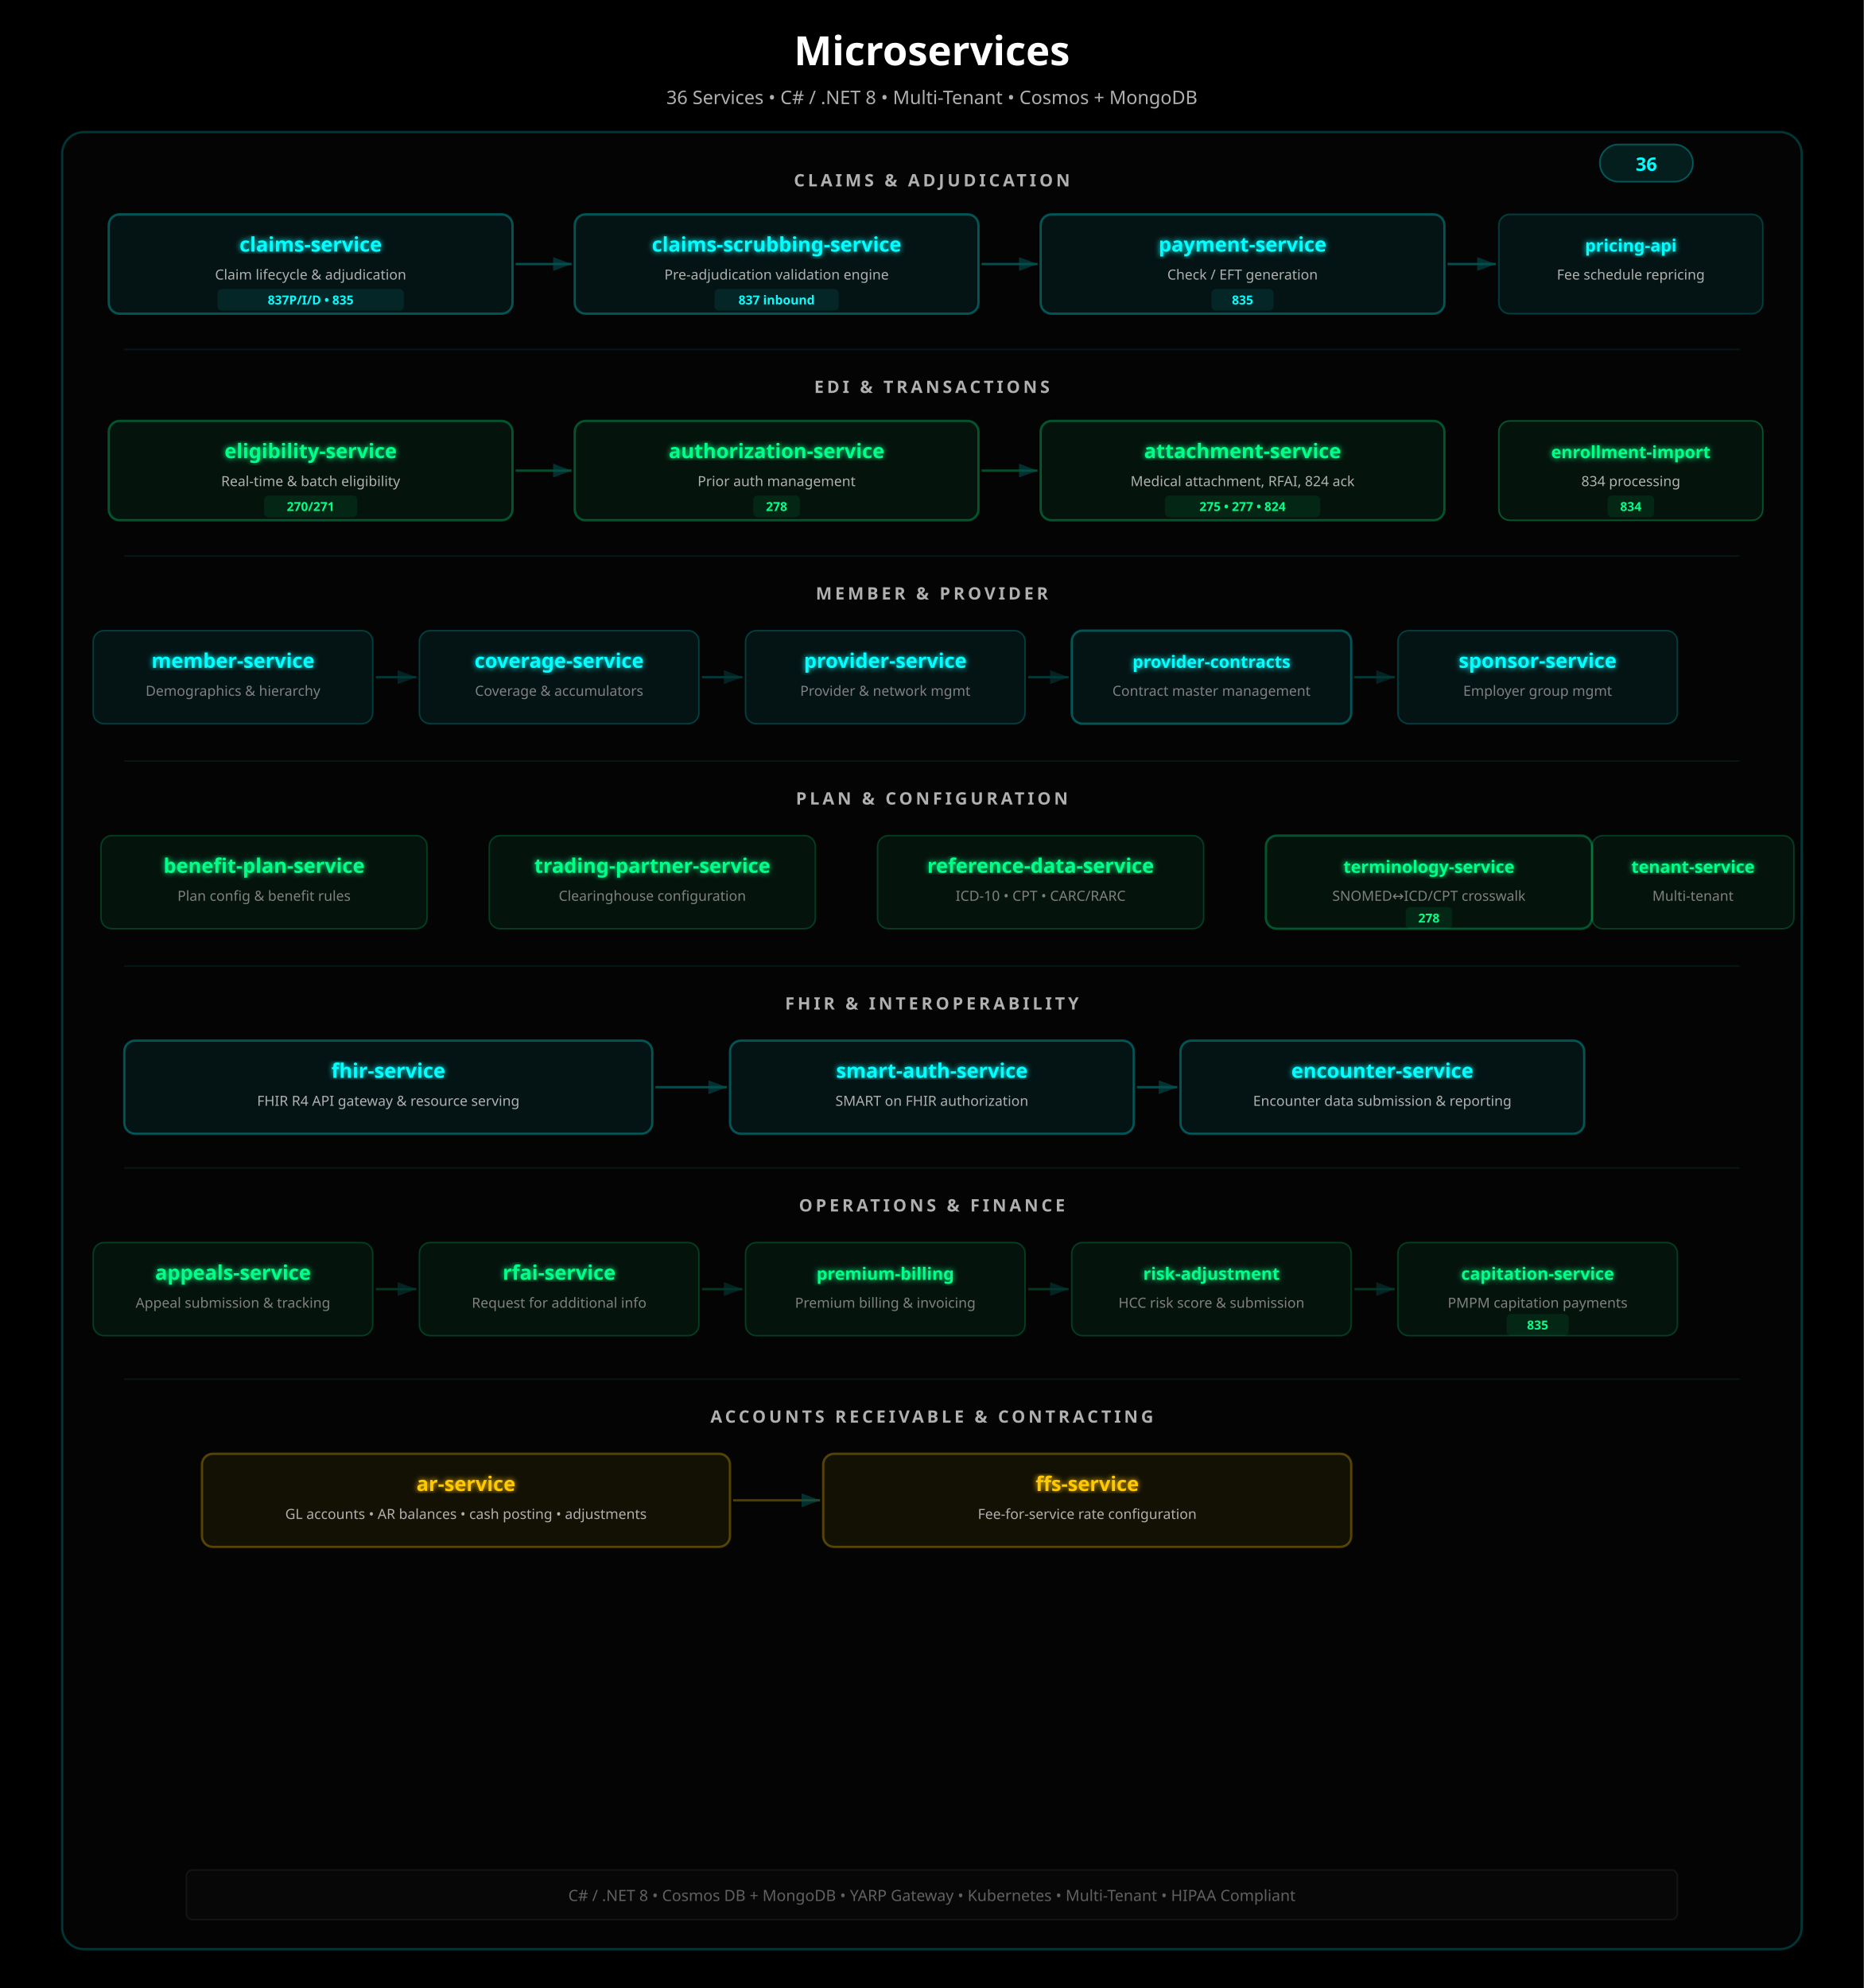
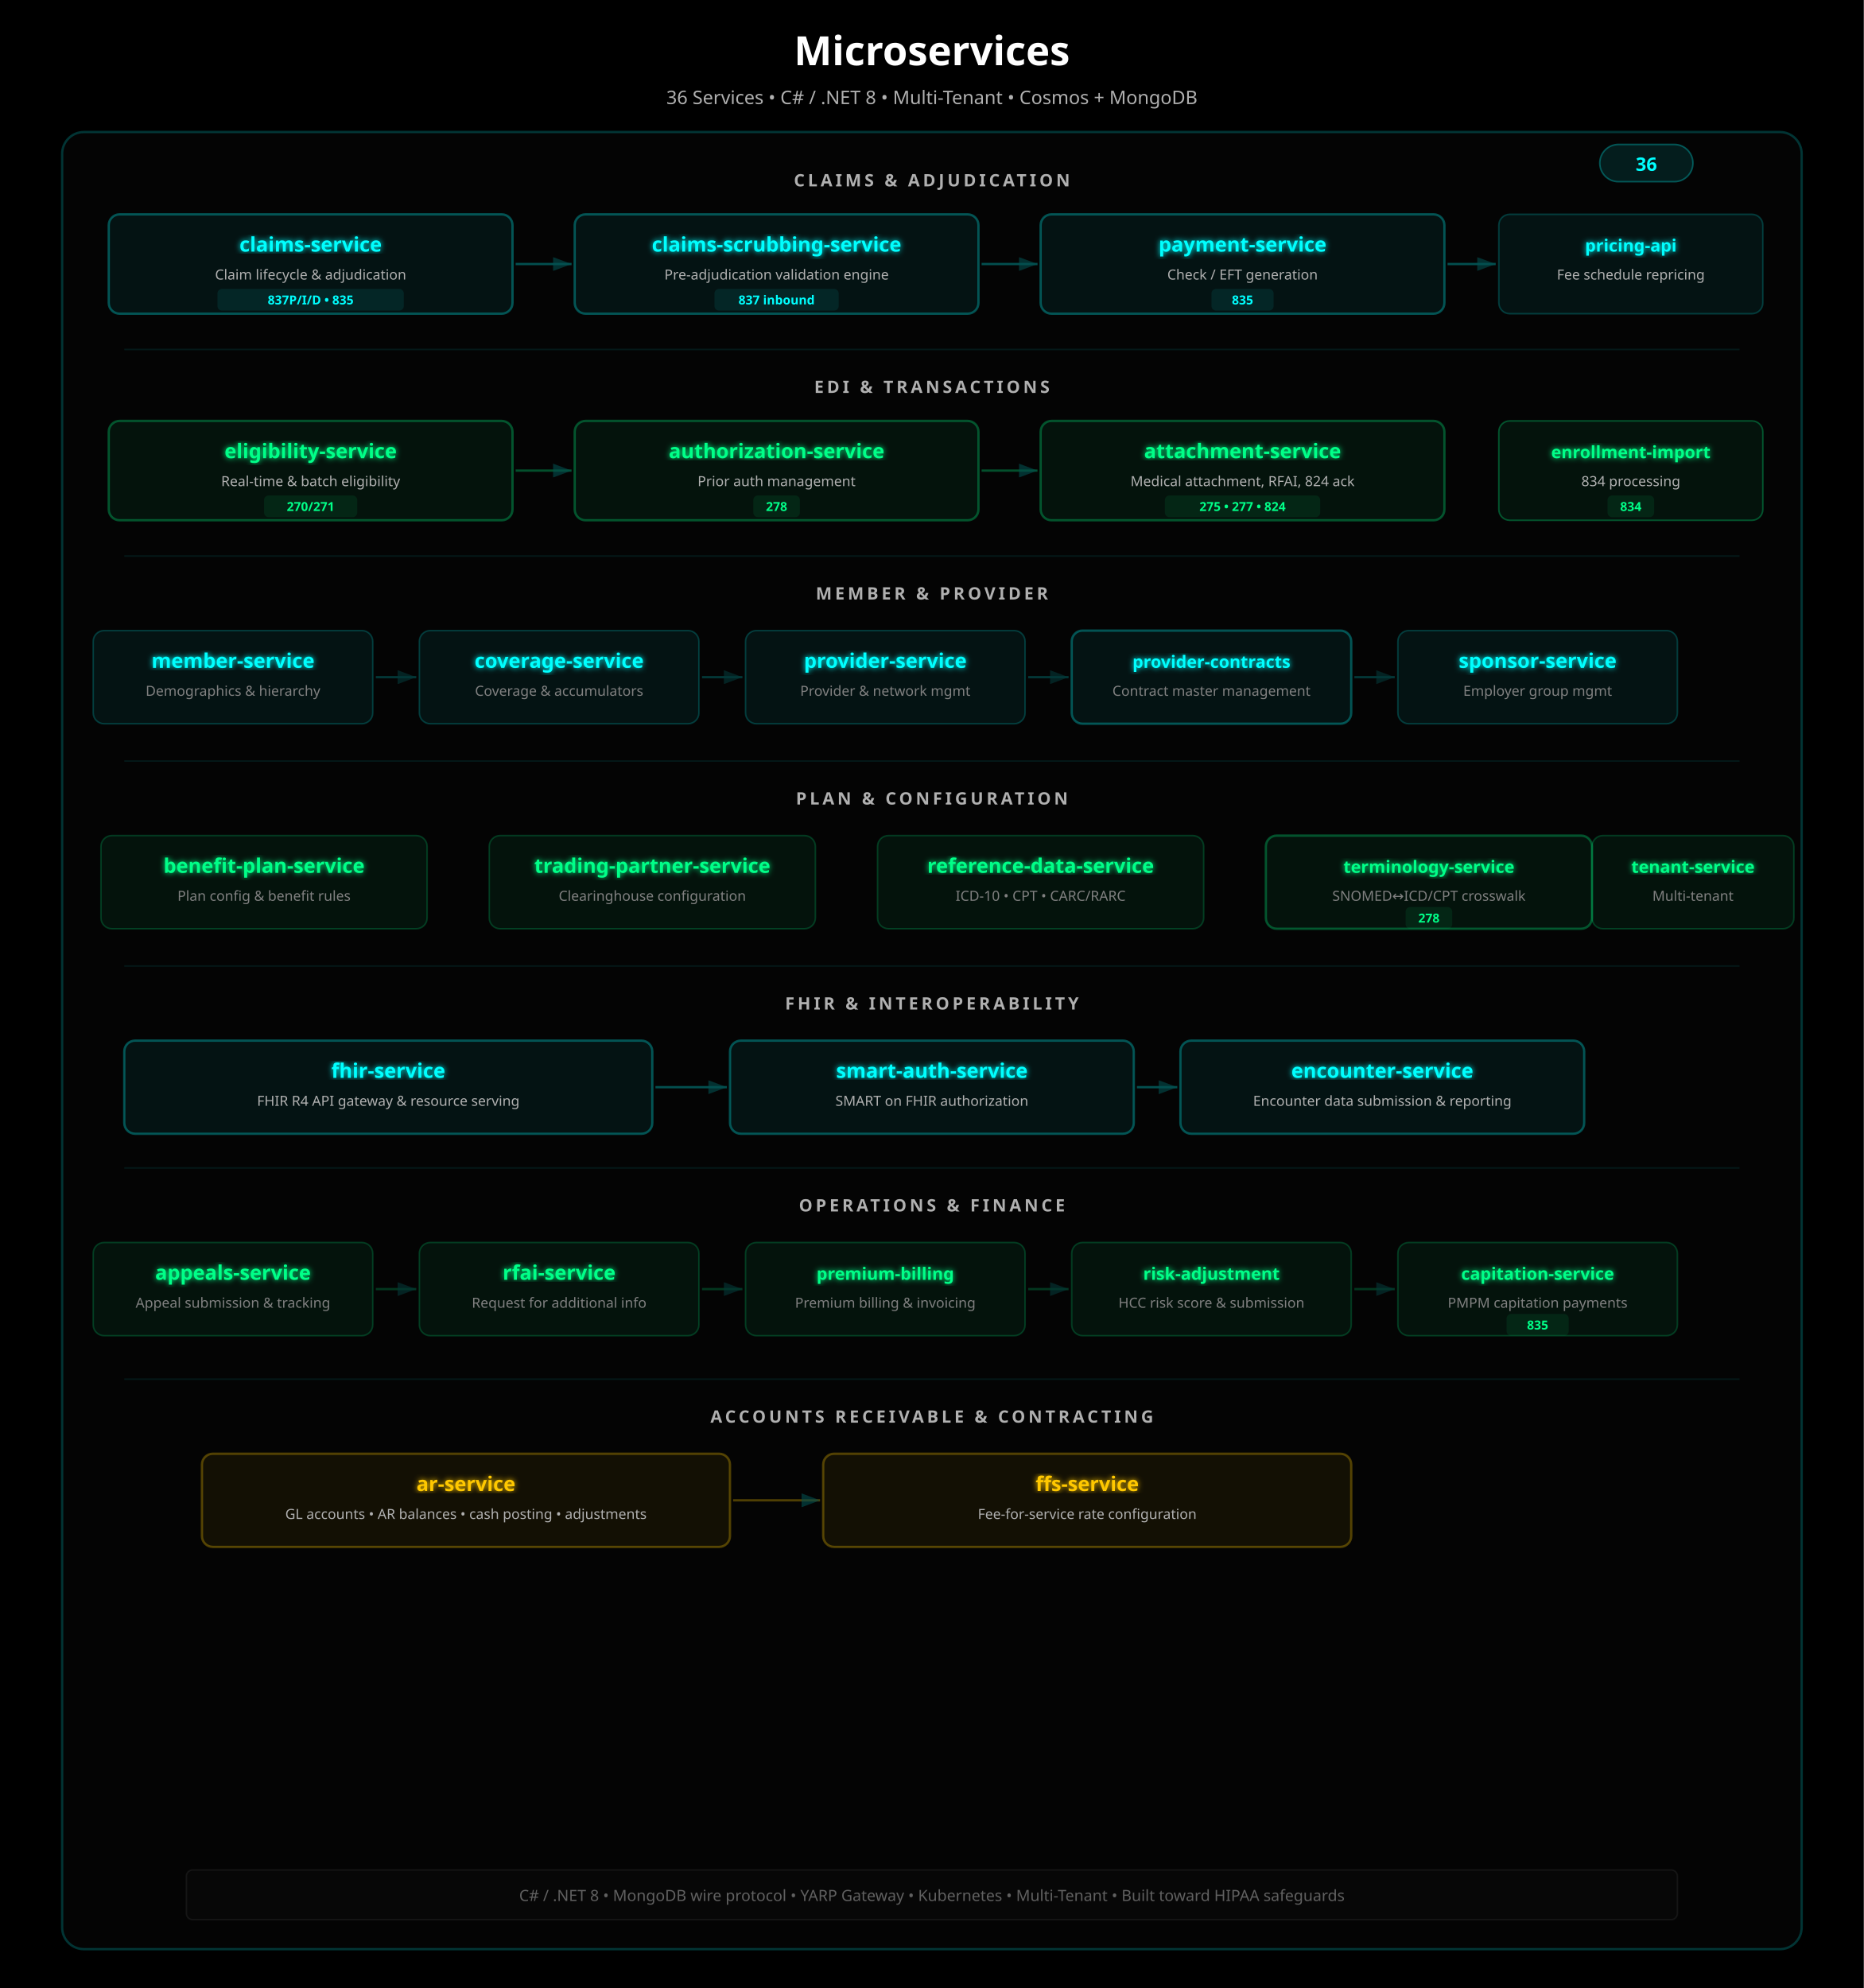
<svg xmlns="http://www.w3.org/2000/svg" width="1200" height="1280" viewBox="0 0 1200 1280">
  <defs>
    <linearGradient id="cyanGrad" x1="0%" y1="0%" x2="100%" y2="0%">
      <stop offset="0%" stop-color="#00ffff" />
      <stop offset="100%" stop-color="#00ff88" />
    </linearGradient>
    <linearGradient id="arrowGrad" x1="0%" y1="0%" x2="0%" y2="100%">
      <stop offset="0%" stop-color="#00ffff" />
      <stop offset="100%" stop-color="rgba(0,255,255,0.3)" />
    </linearGradient>
    <filter id="glow">
      <feGaussianBlur stdDeviation="2" result="blur" />
      <feMerge>
        <feMergeNode in="blur" />
        <feMergeNode in="SourceGraphic" />
      </feMerge>
    </filter>
    <filter id="glowStrong">
      <feGaussianBlur stdDeviation="3.5" result="blur" />
      <feMerge>
        <feMergeNode in="blur" />
        <feMergeNode in="SourceGraphic" />
      </feMerge>
    </filter>
    <marker id="arrowhead" markerWidth="8" markerHeight="6" refX="8" refY="3" orient="auto">
      <polygon points="0 0, 8 3, 0 6" fill="#00ffff" opacity="0.6" />
    </marker>
  </defs>
  <rect width="1200" height="1280" fill="#000000" />
  <text x="600" y="42" font-family="Segoe UI, system-ui, sans-serif" font-size="26" font-weight="900" fill="#ffffff" text-anchor="middle">Microservices</text>
  <text x="600" y="67" font-family="Segoe UI, system-ui, sans-serif" font-size="12" fill="#b0b0b0" text-anchor="middle">36 Services • C# / .NET 8 • Multi-Tenant • Cosmos + MongoDB</text>
  <rect x="40" y="85" width="1120" height="1170" rx="14" fill="rgba(8,8,8,0.5)" stroke="rgba(0,255,255,0.2)" stroke-width="1.5" />
  <g transform="translate(1060, 105)">
    <rect x="-30" y="-12" width="60" height="24" rx="12" fill="rgba(0,255,255,0.1)" stroke="rgba(0,255,255,0.3)" stroke-width="1" />
    <text x="0" y="5" font-family="Segoe UI, system-ui, sans-serif" font-size="12" font-weight="700" fill="#00ffff" text-anchor="middle">36</text>
  </g>
  <text x="600" y="120" font-family="Segoe UI, system-ui, sans-serif" font-size="11" font-weight="600" fill="#b0b0b0" text-anchor="middle" letter-spacing="2">CLAIMS &amp; ADJUDICATION</text>
  <g transform="translate(200, 170)">
    <rect x="-130" y="-32" width="260" height="64" rx="7" fill="rgba(0,255,255,0.06)" stroke="rgba(0,255,255,0.3)" stroke-width="1.5" />
    <text x="0" y="-8" font-family="Segoe UI, system-ui, sans-serif" font-size="13" font-weight="700" fill="#00ffff" text-anchor="middle" filter="url(#glow)">claims-service</text>
    <text x="0" y="10" font-family="Segoe UI, system-ui, sans-serif" font-size="9" fill="#b0b0b0" text-anchor="middle">Claim lifecycle &amp; adjudication</text>
    <rect x="-60" y="16" width="120" height="14" rx="3" fill="rgba(0,255,255,0.08)" />
    <text x="0" y="26" font-family="Segoe UI, system-ui, sans-serif" font-size="8" font-weight="600" fill="#00ffff" text-anchor="middle">837P/I/D • 835</text>
  </g>
  <g transform="translate(500, 170)">
    <rect x="-130" y="-32" width="260" height="64" rx="7" fill="rgba(0,255,255,0.06)" stroke="rgba(0,255,255,0.3)" stroke-width="1.5" />
    <text x="0" y="-8" font-family="Segoe UI, system-ui, sans-serif" font-size="13" font-weight="700" fill="#00ffff" text-anchor="middle" filter="url(#glow)">claims-scrubbing-service</text>
    <text x="0" y="10" font-family="Segoe UI, system-ui, sans-serif" font-size="9" fill="#b0b0b0" text-anchor="middle">Pre-adjudication validation engine</text>
    <rect x="-40" y="16" width="80" height="14" rx="3" fill="rgba(0,255,255,0.08)" />
    <text x="0" y="26" font-family="Segoe UI, system-ui, sans-serif" font-size="8" font-weight="600" fill="#00ffff" text-anchor="middle">837 inbound</text>
  </g>
  <g transform="translate(800, 170)">
    <rect x="-130" y="-32" width="260" height="64" rx="7" fill="rgba(0,255,255,0.06)" stroke="rgba(0,255,255,0.3)" stroke-width="1.5" />
    <text x="0" y="-8" font-family="Segoe UI, system-ui, sans-serif" font-size="13" font-weight="700" fill="#00ffff" text-anchor="middle" filter="url(#glow)">payment-service</text>
    <text x="0" y="10" font-family="Segoe UI, system-ui, sans-serif" font-size="9" fill="#b0b0b0" text-anchor="middle">Check / EFT generation</text>
    <rect x="-20" y="16" width="40" height="14" rx="3" fill="rgba(0,255,255,0.08)" />
    <text x="0" y="26" font-family="Segoe UI, system-ui, sans-serif" font-size="8" font-weight="600" fill="#00ffff" text-anchor="middle">835</text>
  </g>
  <g transform="translate(1050, 170)">
    <rect x="-85" y="-32" width="170" height="64" rx="7" fill="rgba(0,255,255,0.06)" stroke="rgba(0,255,255,0.2)" stroke-width="1" />
    <text x="0" y="-8" font-family="Segoe UI, system-ui, sans-serif" font-size="11" font-weight="700" fill="#00ffff" text-anchor="middle" filter="url(#glow)">pricing-api</text>
    <text x="0" y="10" font-family="Segoe UI, system-ui, sans-serif" font-size="9" fill="#b0b0b0" text-anchor="middle">Fee schedule repricing</text>
  </g>
  <line x1="332" y1="170" x2="368" y2="170" stroke="#00ffff" stroke-width="1.5" opacity="0.3" marker-end="url(#arrowhead)" />
  <line x1="632" y1="170" x2="668" y2="170" stroke="#00ffff" stroke-width="1.5" opacity="0.3" marker-end="url(#arrowhead)" />
  <line x1="932" y1="170" x2="963" y2="170" stroke="#00ffff" stroke-width="1.5" opacity="0.3" marker-end="url(#arrowhead)" />
  <line x1="80" y1="225" x2="1120" y2="225" stroke="rgba(0,255,255,0.08)" stroke-width="1" />
  <text x="600" y="253" font-family="Segoe UI, system-ui, sans-serif" font-size="11" font-weight="600" fill="#b0b0b0" text-anchor="middle" letter-spacing="2">EDI &amp; TRANSACTIONS</text>
  <g transform="translate(200, 303)">
    <rect x="-130" y="-32" width="260" height="64" rx="7" fill="rgba(0,255,136,0.06)" stroke="rgba(0,255,136,0.3)" stroke-width="1.5" />
    <text x="0" y="-8" font-family="Segoe UI, system-ui, sans-serif" font-size="13" font-weight="700" fill="#00ff88" text-anchor="middle" filter="url(#glow)">eligibility-service</text>
    <text x="0" y="10" font-family="Segoe UI, system-ui, sans-serif" font-size="9" fill="#b0b0b0" text-anchor="middle">Real-time &amp; batch eligibility</text>
    <rect x="-30" y="16" width="60" height="14" rx="3" fill="rgba(0,255,136,0.08)" />
    <text x="0" y="26" font-family="Segoe UI, system-ui, sans-serif" font-size="8" font-weight="600" fill="#00ff88" text-anchor="middle">270/271</text>
  </g>
  <g transform="translate(500, 303)">
    <rect x="-130" y="-32" width="260" height="64" rx="7" fill="rgba(0,255,136,0.06)" stroke="rgba(0,255,136,0.3)" stroke-width="1.5" />
    <text x="0" y="-8" font-family="Segoe UI, system-ui, sans-serif" font-size="13" font-weight="700" fill="#00ff88" text-anchor="middle" filter="url(#glow)">authorization-service</text>
    <text x="0" y="10" font-family="Segoe UI, system-ui, sans-serif" font-size="9" fill="#b0b0b0" text-anchor="middle">Prior auth management</text>
    <rect x="-15" y="16" width="30" height="14" rx="3" fill="rgba(0,255,136,0.08)" />
    <text x="0" y="26" font-family="Segoe UI, system-ui, sans-serif" font-size="8" font-weight="600" fill="#00ff88" text-anchor="middle">278</text>
  </g>
  <g transform="translate(800, 303)">
    <rect x="-130" y="-32" width="260" height="64" rx="7" fill="rgba(0,255,136,0.06)" stroke="rgba(0,255,136,0.3)" stroke-width="1.5" />
    <text x="0" y="-8" font-family="Segoe UI, system-ui, sans-serif" font-size="13" font-weight="700" fill="#00ff88" text-anchor="middle" filter="url(#glow)">attachment-service</text>
    <text x="0" y="10" font-family="Segoe UI, system-ui, sans-serif" font-size="9" fill="#b0b0b0" text-anchor="middle">Medical attachment, RFAI, 824 ack</text>
    <rect x="-50" y="16" width="100" height="14" rx="3" fill="rgba(0,255,136,0.08)" />
    <text x="0" y="26" font-family="Segoe UI, system-ui, sans-serif" font-size="8" font-weight="600" fill="#00ff88" text-anchor="middle">275 • 277 • 824</text>
  </g>
  <g transform="translate(1050, 303)">
    <rect x="-85" y="-32" width="170" height="64" rx="7" fill="rgba(0,255,136,0.06)" stroke="rgba(0,255,136,0.3)" stroke-width="1" />
    <text x="0" y="-8" font-family="Segoe UI, system-ui, sans-serif" font-size="11" font-weight="700" fill="#00ff88" text-anchor="middle" filter="url(#glow)">enrollment-import</text>
    <text x="0" y="10" font-family="Segoe UI, system-ui, sans-serif" font-size="9" fill="#b0b0b0" text-anchor="middle">834 processing</text>
    <rect x="-15" y="16" width="30" height="14" rx="3" fill="rgba(0,255,136,0.08)" />
    <text x="0" y="26" font-family="Segoe UI, system-ui, sans-serif" font-size="8" font-weight="600" fill="#00ff88" text-anchor="middle">834</text>
  </g>
  <line x1="332" y1="303" x2="368" y2="303" stroke="#00ff88" stroke-width="1.5" opacity="0.3" marker-end="url(#arrowhead)" />
  <line x1="632" y1="303" x2="668" y2="303" stroke="#00ff88" stroke-width="1.5" opacity="0.3" marker-end="url(#arrowhead)" />
  <line x1="80" y1="358" x2="1120" y2="358" stroke="rgba(0,255,255,0.08)" stroke-width="1" />
  <text x="600" y="386" font-family="Segoe UI, system-ui, sans-serif" font-size="11" font-weight="600" fill="#b0b0b0" text-anchor="middle" letter-spacing="2">MEMBER &amp; PROVIDER</text>
  <g transform="translate(150, 436)">
    <rect x="-90" y="-30" width="180" height="60" rx="7" fill="rgba(0,255,255,0.06)" stroke="rgba(0,255,255,0.2)" stroke-width="1" />
    <text x="0" y="-6" font-family="Segoe UI, system-ui, sans-serif" font-size="13" font-weight="700" fill="#00ffff" text-anchor="middle" filter="url(#glow)">member-service</text>
    <text x="0" y="12" font-family="Segoe UI, system-ui, sans-serif" font-size="9" fill="#808080" text-anchor="middle">Demographics &amp; hierarchy</text>
  </g>
  <g transform="translate(360, 436)">
    <rect x="-90" y="-30" width="180" height="60" rx="7" fill="rgba(0,255,255,0.06)" stroke="rgba(0,255,255,0.2)" stroke-width="1" />
    <text x="0" y="-6" font-family="Segoe UI, system-ui, sans-serif" font-size="13" font-weight="700" fill="#00ffff" text-anchor="middle" filter="url(#glow)">coverage-service</text>
    <text x="0" y="12" font-family="Segoe UI, system-ui, sans-serif" font-size="9" fill="#808080" text-anchor="middle">Coverage &amp; accumulators</text>
  </g>
  <g transform="translate(570, 436)">
    <rect x="-90" y="-30" width="180" height="60" rx="7" fill="rgba(0,255,255,0.06)" stroke="rgba(0,255,255,0.2)" stroke-width="1" />
    <text x="0" y="-6" font-family="Segoe UI, system-ui, sans-serif" font-size="13" font-weight="700" fill="#00ffff" text-anchor="middle" filter="url(#glow)">provider-service</text>
    <text x="0" y="12" font-family="Segoe UI, system-ui, sans-serif" font-size="9" fill="#808080" text-anchor="middle">Provider &amp; network mgmt</text>
  </g>
  <g transform="translate(780, 436)">
    <rect x="-90" y="-30" width="180" height="60" rx="7" fill="rgba(0,255,255,0.06)" stroke="rgba(0,255,255,0.3)" stroke-width="1.5" />
    <text x="0" y="-6" font-family="Segoe UI, system-ui, sans-serif" font-size="11" font-weight="700" fill="#00ffff" text-anchor="middle" filter="url(#glow)">provider-contracts</text>
    <text x="0" y="12" font-family="Segoe UI, system-ui, sans-serif" font-size="9" fill="#808080" text-anchor="middle">Contract master management</text>
  </g>
  <g transform="translate(990, 436)">
    <rect x="-90" y="-30" width="180" height="60" rx="7" fill="rgba(0,255,255,0.06)" stroke="rgba(0,255,255,0.2)" stroke-width="1" />
    <text x="0" y="-6" font-family="Segoe UI, system-ui, sans-serif" font-size="13" font-weight="700" fill="#00ffff" text-anchor="middle" filter="url(#glow)">sponsor-service</text>
    <text x="0" y="12" font-family="Segoe UI, system-ui, sans-serif" font-size="9" fill="#808080" text-anchor="middle">Employer group mgmt</text>
  </g>
  <line x1="242" y1="436" x2="268" y2="436" stroke="#00ffff" stroke-width="1.5" opacity="0.2" marker-end="url(#arrowhead)" />
  <line x1="452" y1="436" x2="478" y2="436" stroke="#00ffff" stroke-width="1.5" opacity="0.2" marker-end="url(#arrowhead)" />
  <line x1="662" y1="436" x2="688" y2="436" stroke="#00ffff" stroke-width="1.5" opacity="0.2" marker-end="url(#arrowhead)" />
  <line x1="872" y1="436" x2="898" y2="436" stroke="#00ffff" stroke-width="1.5" opacity="0.2" marker-end="url(#arrowhead)" />
  <line x1="80" y1="490" x2="1120" y2="490" stroke="rgba(0,255,255,0.08)" stroke-width="1" />
  <text x="600" y="518" font-family="Segoe UI, system-ui, sans-serif" font-size="11" font-weight="600" fill="#b0b0b0" text-anchor="middle" letter-spacing="2">PLAN &amp; CONFIGURATION</text>
  <g transform="translate(170, 568)">
    <rect x="-105" y="-30" width="210" height="60" rx="7" fill="rgba(0,255,136,0.06)" stroke="rgba(0,255,136,0.2)" stroke-width="1" />
    <text x="0" y="-6" font-family="Segoe UI, system-ui, sans-serif" font-size="13" font-weight="700" fill="#00ff88" text-anchor="middle" filter="url(#glow)">benefit-plan-service</text>
    <text x="0" y="12" font-family="Segoe UI, system-ui, sans-serif" font-size="9" fill="#808080" text-anchor="middle">Plan config &amp; benefit rules</text>
  </g>
  <g transform="translate(420, 568)">
    <rect x="-105" y="-30" width="210" height="60" rx="7" fill="rgba(0,255,136,0.06)" stroke="rgba(0,255,136,0.2)" stroke-width="1" />
    <text x="0" y="-6" font-family="Segoe UI, system-ui, sans-serif" font-size="13" font-weight="700" fill="#00ff88" text-anchor="middle" filter="url(#glow)">trading-partner-service</text>
    <text x="0" y="12" font-family="Segoe UI, system-ui, sans-serif" font-size="9" fill="#808080" text-anchor="middle">Clearinghouse configuration</text>
  </g>
  <g transform="translate(670, 568)">
    <rect x="-105" y="-30" width="210" height="60" rx="7" fill="rgba(0,255,136,0.06)" stroke="rgba(0,255,136,0.2)" stroke-width="1" />
    <text x="0" y="-6" font-family="Segoe UI, system-ui, sans-serif" font-size="13" font-weight="700" fill="#00ff88" text-anchor="middle" filter="url(#glow)">reference-data-service</text>
    <text x="0" y="12" font-family="Segoe UI, system-ui, sans-serif" font-size="9" fill="#808080" text-anchor="middle">ICD-10 • CPT • CARC/RARC</text>
  </g>
  <g transform="translate(920, 568)">
    <rect x="-105" y="-30" width="210" height="60" rx="7" fill="rgba(0,255,136,0.06)" stroke="rgba(0,255,136,0.3)" stroke-width="1.5" />
    <text x="0" y="-6" font-family="Segoe UI, system-ui, sans-serif" font-size="11" font-weight="700" fill="#00ff88" text-anchor="middle" filter="url(#glow)">terminology-service</text>
    <text x="0" y="12" font-family="Segoe UI, system-ui, sans-serif" font-size="9" fill="#808080" text-anchor="middle">SNOMED↔ICD/CPT crosswalk</text>
    <rect x="-15" y="16" width="30" height="14" rx="3" fill="rgba(0,255,136,0.08)" />
    <text x="0" y="26" font-family="Segoe UI, system-ui, sans-serif" font-size="8" font-weight="600" fill="#00ff88" text-anchor="middle">278</text>
  </g>
  <g transform="translate(1090, 568)">
    <rect x="-65" y="-30" width="130" height="60" rx="7" fill="rgba(0,255,136,0.06)" stroke="rgba(0,255,136,0.2)" stroke-width="1" />
    <text x="0" y="-6" font-family="Segoe UI, system-ui, sans-serif" font-size="11" font-weight="700" fill="#00ff88" text-anchor="middle" filter="url(#glow)">tenant-service</text>
    <text x="0" y="12" font-family="Segoe UI, system-ui, sans-serif" font-size="9" fill="#808080" text-anchor="middle">Multi-tenant</text>
  </g>
  <line x1="80" y1="622" x2="1120" y2="622" stroke="rgba(0,255,255,0.08)" stroke-width="1" />
  <text x="600" y="650" font-family="Segoe UI, system-ui, sans-serif" font-size="11" font-weight="600" fill="#b0b0b0" text-anchor="middle" letter-spacing="2">FHIR &amp; INTEROPERABILITY</text>
  <g transform="translate(250, 700)">
    <rect x="-170" y="-30" width="340" height="60" rx="7" fill="rgba(0,255,255,0.06)" stroke="rgba(0,255,255,0.3)" stroke-width="1.5" />
    <text x="0" y="-6" font-family="Segoe UI, system-ui, sans-serif" font-size="13" font-weight="700" fill="#00ffff" text-anchor="middle" filter="url(#glow)">fhir-service</text>
    <text x="0" y="12" font-family="Segoe UI, system-ui, sans-serif" font-size="9" fill="#b0b0b0" text-anchor="middle">FHIR R4 API gateway &amp; resource serving</text>
  </g>
  <g transform="translate(600, 700)">
    <rect x="-130" y="-30" width="260" height="60" rx="7" fill="rgba(0,255,255,0.06)" stroke="rgba(0,255,255,0.3)" stroke-width="1.5" />
    <text x="0" y="-6" font-family="Segoe UI, system-ui, sans-serif" font-size="13" font-weight="700" fill="#00ffff" text-anchor="middle" filter="url(#glow)">smart-auth-service</text>
    <text x="0" y="12" font-family="Segoe UI, system-ui, sans-serif" font-size="9" fill="#b0b0b0" text-anchor="middle">SMART on FHIR authorization</text>
  </g>
  <g transform="translate(890, 700)">
    <rect x="-130" y="-30" width="260" height="60" rx="7" fill="rgba(0,255,255,0.06)" stroke="rgba(0,255,255,0.3)" stroke-width="1.5" />
    <text x="0" y="-6" font-family="Segoe UI, system-ui, sans-serif" font-size="13" font-weight="700" fill="#00ffff" text-anchor="middle" filter="url(#glow)">encounter-service</text>
    <text x="0" y="12" font-family="Segoe UI, system-ui, sans-serif" font-size="9" fill="#b0b0b0" text-anchor="middle">Encounter data submission &amp; reporting</text>
  </g>
  <line x1="422" y1="700" x2="468" y2="700" stroke="#00ffff" stroke-width="1.5" opacity="0.3" marker-end="url(#arrowhead)" />
  <line x1="732" y1="700" x2="758" y2="700" stroke="#00ffff" stroke-width="1.5" opacity="0.3" marker-end="url(#arrowhead)" />
  <line x1="80" y1="752" x2="1120" y2="752" stroke="rgba(0,255,255,0.08)" stroke-width="1" />
  <text x="600" y="780" font-family="Segoe UI, system-ui, sans-serif" font-size="11" font-weight="600" fill="#b0b0b0" text-anchor="middle" letter-spacing="2">OPERATIONS &amp; FINANCE</text>
  <g transform="translate(150, 830)">
    <rect x="-90" y="-30" width="180" height="60" rx="7" fill="rgba(0,255,136,0.06)" stroke="rgba(0,255,136,0.2)" stroke-width="1" />
    <text x="0" y="-6" font-family="Segoe UI, system-ui, sans-serif" font-size="13" font-weight="700" fill="#00ff88" text-anchor="middle" filter="url(#glow)">appeals-service</text>
    <text x="0" y="12" font-family="Segoe UI, system-ui, sans-serif" font-size="9" fill="#808080" text-anchor="middle">Appeal submission &amp; tracking</text>
  </g>
  <g transform="translate(360, 830)">
    <rect x="-90" y="-30" width="180" height="60" rx="7" fill="rgba(0,255,136,0.06)" stroke="rgba(0,255,136,0.2)" stroke-width="1" />
    <text x="0" y="-6" font-family="Segoe UI, system-ui, sans-serif" font-size="13" font-weight="700" fill="#00ff88" text-anchor="middle" filter="url(#glow)">rfai-service</text>
    <text x="0" y="12" font-family="Segoe UI, system-ui, sans-serif" font-size="9" fill="#808080" text-anchor="middle">Request for additional info</text>
  </g>
  <g transform="translate(570, 830)">
    <rect x="-90" y="-30" width="180" height="60" rx="7" fill="rgba(0,255,136,0.06)" stroke="rgba(0,255,136,0.2)" stroke-width="1" />
    <text x="0" y="-6" font-family="Segoe UI, system-ui, sans-serif" font-size="11" font-weight="700" fill="#00ff88" text-anchor="middle" filter="url(#glow)">premium-billing</text>
    <text x="0" y="12" font-family="Segoe UI, system-ui, sans-serif" font-size="9" fill="#808080" text-anchor="middle">Premium billing &amp; invoicing</text>
  </g>
  <g transform="translate(780, 830)">
    <rect x="-90" y="-30" width="180" height="60" rx="7" fill="rgba(0,255,136,0.06)" stroke="rgba(0,255,136,0.2)" stroke-width="1" />
    <text x="0" y="-6" font-family="Segoe UI, system-ui, sans-serif" font-size="11" font-weight="700" fill="#00ff88" text-anchor="middle" filter="url(#glow)">risk-adjustment</text>
    <text x="0" y="12" font-family="Segoe UI, system-ui, sans-serif" font-size="9" fill="#808080" text-anchor="middle">HCC risk score &amp; submission</text>
  </g>
  <g transform="translate(990, 830)">
    <rect x="-90" y="-30" width="180" height="60" rx="7" fill="rgba(0,255,136,0.06)" stroke="rgba(0,255,136,0.2)" stroke-width="1" />
    <text x="0" y="-6" font-family="Segoe UI, system-ui, sans-serif" font-size="11" font-weight="700" fill="#00ff88" text-anchor="middle" filter="url(#glow)">capitation-service</text>
    <text x="0" y="12" font-family="Segoe UI, system-ui, sans-serif" font-size="9" fill="#808080" text-anchor="middle">PMPM capitation payments</text>
    <rect x="-20" y="16" width="40" height="14" rx="3" fill="rgba(0,255,136,0.08)" />
    <text x="0" y="26" font-family="Segoe UI, system-ui, sans-serif" font-size="8" font-weight="600" fill="#00ff88" text-anchor="middle">835</text>
  </g>
  <line x1="242" y1="830" x2="268" y2="830" stroke="#00ff88" stroke-width="1.5" opacity="0.2" marker-end="url(#arrowhead)" />
  <line x1="452" y1="830" x2="478" y2="830" stroke="#00ff88" stroke-width="1.5" opacity="0.2" marker-end="url(#arrowhead)" />
  <line x1="662" y1="830" x2="688" y2="830" stroke="#00ff88" stroke-width="1.5" opacity="0.2" marker-end="url(#arrowhead)" />
  <line x1="872" y1="830" x2="898" y2="830" stroke="#00ff88" stroke-width="1.5" opacity="0.2" marker-end="url(#arrowhead)" />
  <line x1="80" y1="888" x2="1120" y2="888" stroke="rgba(0,255,255,0.08)" stroke-width="1" />
  <text x="600" y="916" font-family="Segoe UI, system-ui, sans-serif" font-size="11" font-weight="600" fill="#b0b0b0" text-anchor="middle" letter-spacing="2">ACCOUNTS RECEIVABLE &amp; CONTRACTING</text>
  <g transform="translate(300, 966)">
    <rect x="-170" y="-30" width="340" height="60" rx="7" fill="rgba(255,200,0,0.06)" stroke="rgba(255,200,0,0.3)" stroke-width="1.5" />
    <text x="0" y="-6" font-family="Segoe UI, system-ui, sans-serif" font-size="13" font-weight="700" fill="#ffc800" text-anchor="middle" filter="url(#glow)">ar-service</text>
    <text x="0" y="12" font-family="Segoe UI, system-ui, sans-serif" font-size="9" fill="#b0b0b0" text-anchor="middle">GL accounts • AR balances • cash posting • adjustments</text>
  </g>
  <g transform="translate(700, 966)">
    <rect x="-170" y="-30" width="340" height="60" rx="7" fill="rgba(255,200,0,0.06)" stroke="rgba(255,200,0,0.3)" stroke-width="1.5" />
    <text x="0" y="-6" font-family="Segoe UI, system-ui, sans-serif" font-size="13" font-weight="700" fill="#ffc800" text-anchor="middle" filter="url(#glow)">ffs-service</text>
    <text x="0" y="12" font-family="Segoe UI, system-ui, sans-serif" font-size="9" fill="#b0b0b0" text-anchor="middle">Fee-for-service rate configuration</text>
  </g>
  <line x1="472" y1="966" x2="528" y2="966" stroke="#ffc800" stroke-width="1.5" opacity="0.3" marker-end="url(#arrowhead)" />
  <g transform="translate(600, 1220)">
    <rect x="-480" y="-16" width="960" height="32" rx="4" fill="rgba(8,8,8,0.9)" stroke="rgba(255,255,255,0.06)" stroke-width="1" />
-     <text x="0" y="4" font-family="Segoe UI, system-ui, sans-serif" font-size="10" fill="#606060" text-anchor="middle">C# / .NET 8 • Cosmos DB + MongoDB • YARP Gateway • Kubernetes • Multi-Tenant • HIPAA Compliant</text>
+     <text x="0" y="4" font-family="Segoe UI, system-ui, sans-serif" font-size="10" fill="#606060" text-anchor="middle">C# / .NET 8 • MongoDB wire protocol • YARP Gateway • Kubernetes • Multi-Tenant • Built toward HIPAA safeguards</text>
  </g>
</svg>
